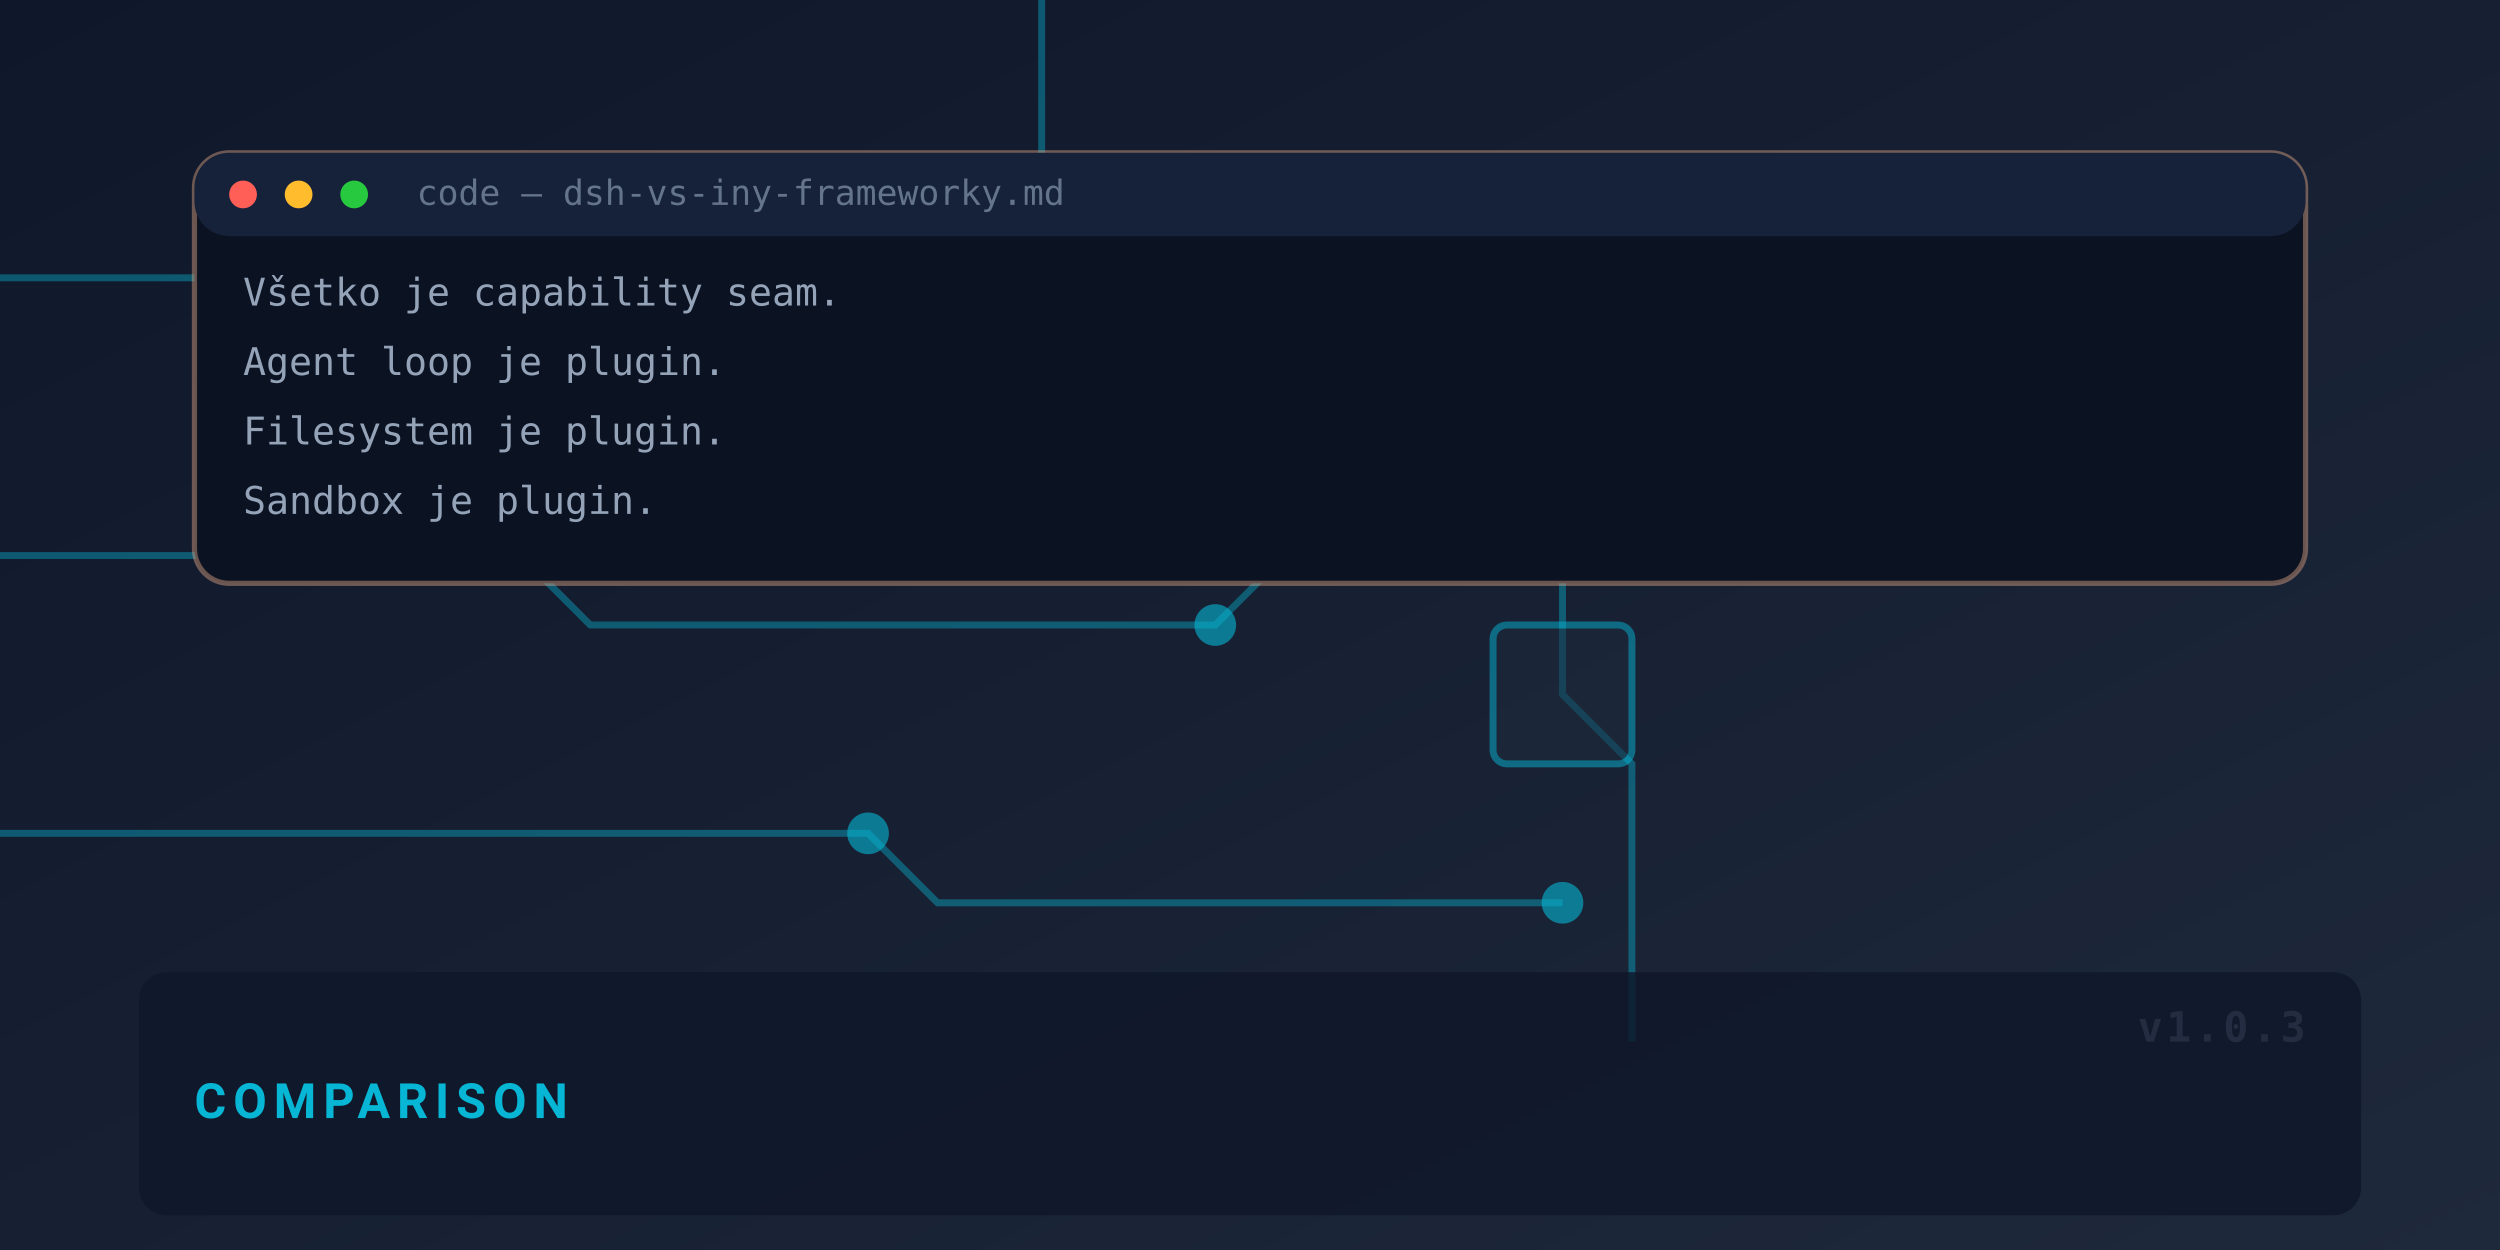
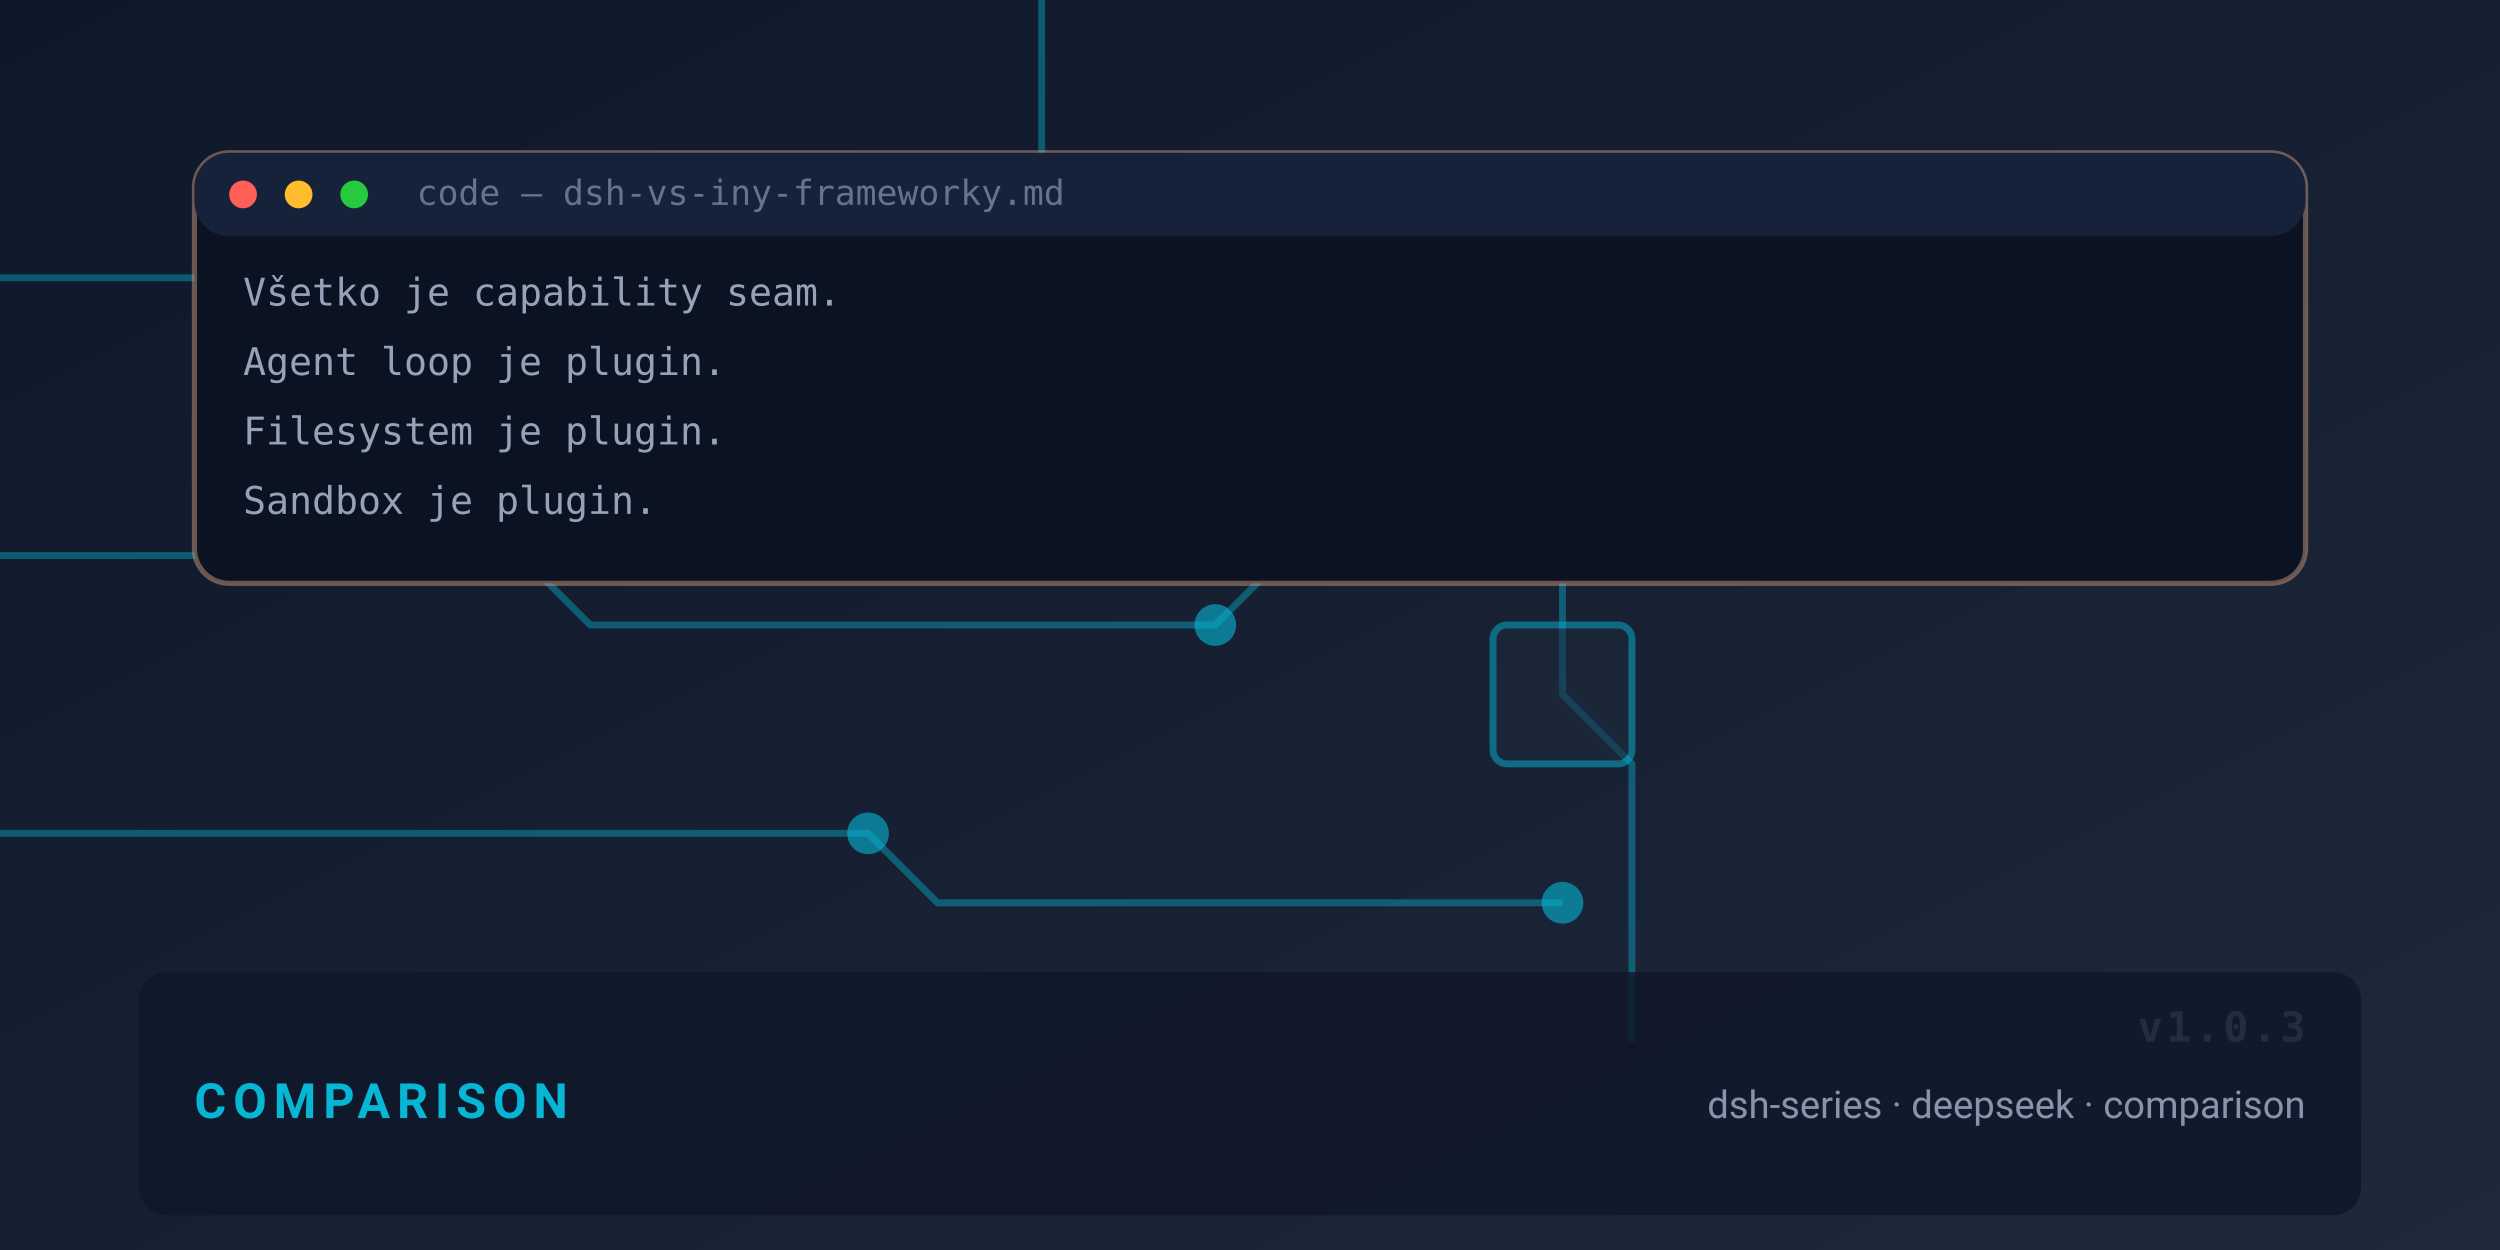
<svg xmlns="http://www.w3.org/2000/svg" viewBox="0 0 720 360" width="720" height="360">
  <defs>
    <linearGradient id="bg" x1="0%" y1="0%" x2="100%" y2="100%">
      <stop offset="0%" style="stop-color:#0f172a" />
      <stop offset="100%" style="stop-color:#1e293b" />
    </linearGradient>
  </defs>
  <rect width="720" height="360" fill="url(#bg)" />
  <g stroke="#06b6d4" stroke-width="2" fill="none" opacity="0.4">
    <path d="M0,80 L200,80 L220,100 L400,100" />
    <path d="M0,160 L150,160 L170,180 L350,180 L370,160 L500,160" />
    <path d="M0,240 L250,240 L270,260 L450,260" />
    <path d="M300,0 L300,80 L320,100 L320,160" />
    <path d="M450,100 L450,200 L470,220 L470,300" />
  </g>
  <g fill="#06b6d4" opacity="0.6">
    <circle cx="200" cy="80" r="6" />
    <circle cx="400" cy="100" r="6" />
    <circle cx="150" cy="160" r="6" />
    <circle cx="350" cy="180" r="6" />
    <circle cx="500" cy="160" r="6" />
    <circle cx="250" cy="240" r="6" />
    <circle cx="450" cy="260" r="6" />
  </g>
  <g fill="#1e293b" stroke="#06b6d4" stroke-width="2" opacity="0.5">
    <rect x="280" y="120" width="40" height="40" rx="4" />
    <rect x="430" y="180" width="40" height="40" rx="4" />
    <rect x="580" y="120" width="40" height="40" rx="4" />
  </g>
  <g>
    <rect x="56" y="44" width="608" height="124" rx="10" fill="#0b1222" stroke="#DEA584" stroke-opacity="0.45" stroke-width="1.5" />
    <rect x="56" y="44" width="608" height="24" rx="10" fill="#16213a" />
    <circle cx="70" cy="56" r="4" fill="#ff5f56" />
    <circle cx="86" cy="56" r="4" fill="#ffbd2e" />
    <circle cx="102" cy="56" r="4" fill="#27c93f" />
    <text x="120" y="59" font-family="monospace" font-size="10" fill="#64748b">code — dsh-vs-iny-frameworky.md</text>
    <text x="70" y="88" font-family="monospace" font-size="11" fill="#94a3b8">Všetko je capability seam.</text>
    <text x="70" y="108" font-family="monospace" font-size="11" fill="#94a3b8">Agent loop je plugin.</text>
    <text x="70" y="128" font-family="monospace" font-size="11" fill="#94a3b8">Filesystem je plugin.</text>
    <text x="70" y="148" font-family="monospace" font-size="11" fill="#94a3b8">Sandbox je plugin.</text>
  </g>
  <text x="664" y="300" text-anchor="end" font-family="monospace" font-size="12" font-weight="bold" letter-spacing="1" fill="#94a3b8" opacity="0.85">v1.0.3</text>
  <rect x="40" y="280" width="640" height="70" rx="8" fill="#0f172a" fill-opacity="0.82" />
  <text x="56" y="322" font-family="Segoe UI, Roboto, sans-serif" font-size="14" font-weight="bold" letter-spacing="2" fill="#06b6d4">COMPARISON</text>
+   <text x="664" y="322" text-anchor="end" font-family="Segoe UI, Roboto, sans-serif" font-size="11" fill="#94a3b8" opacity="0.9">dsh-series · deepseek · comparison</text>
</svg>
